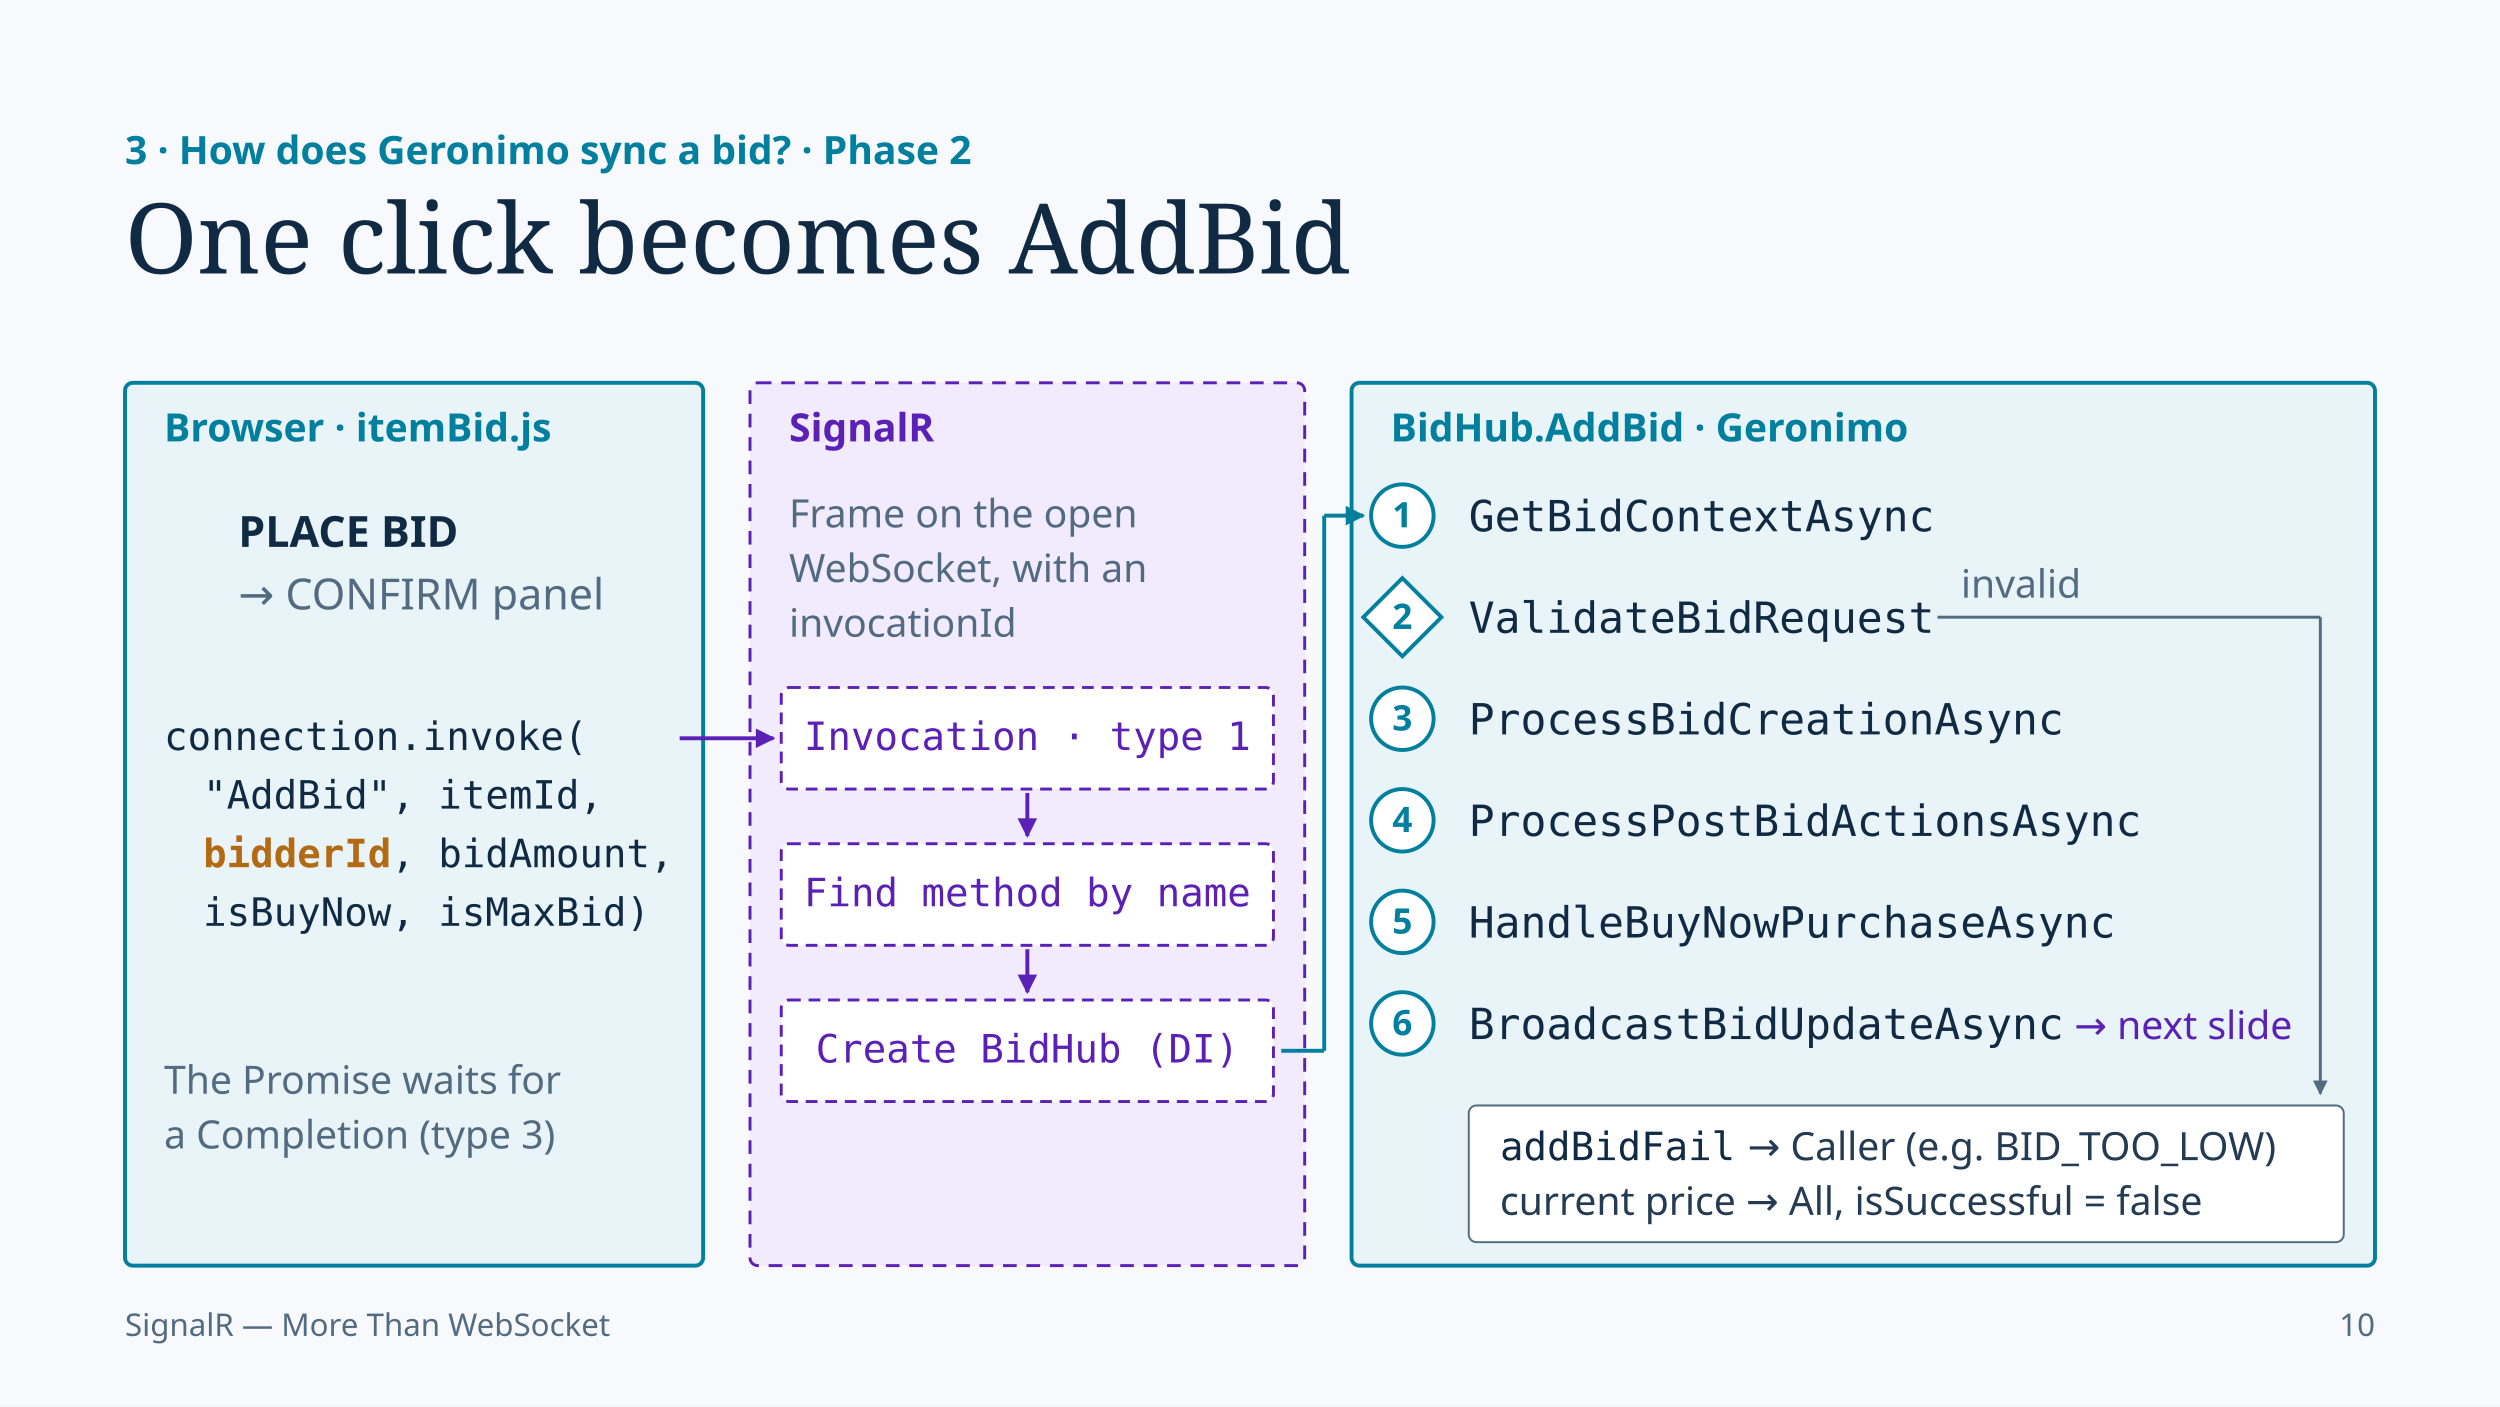
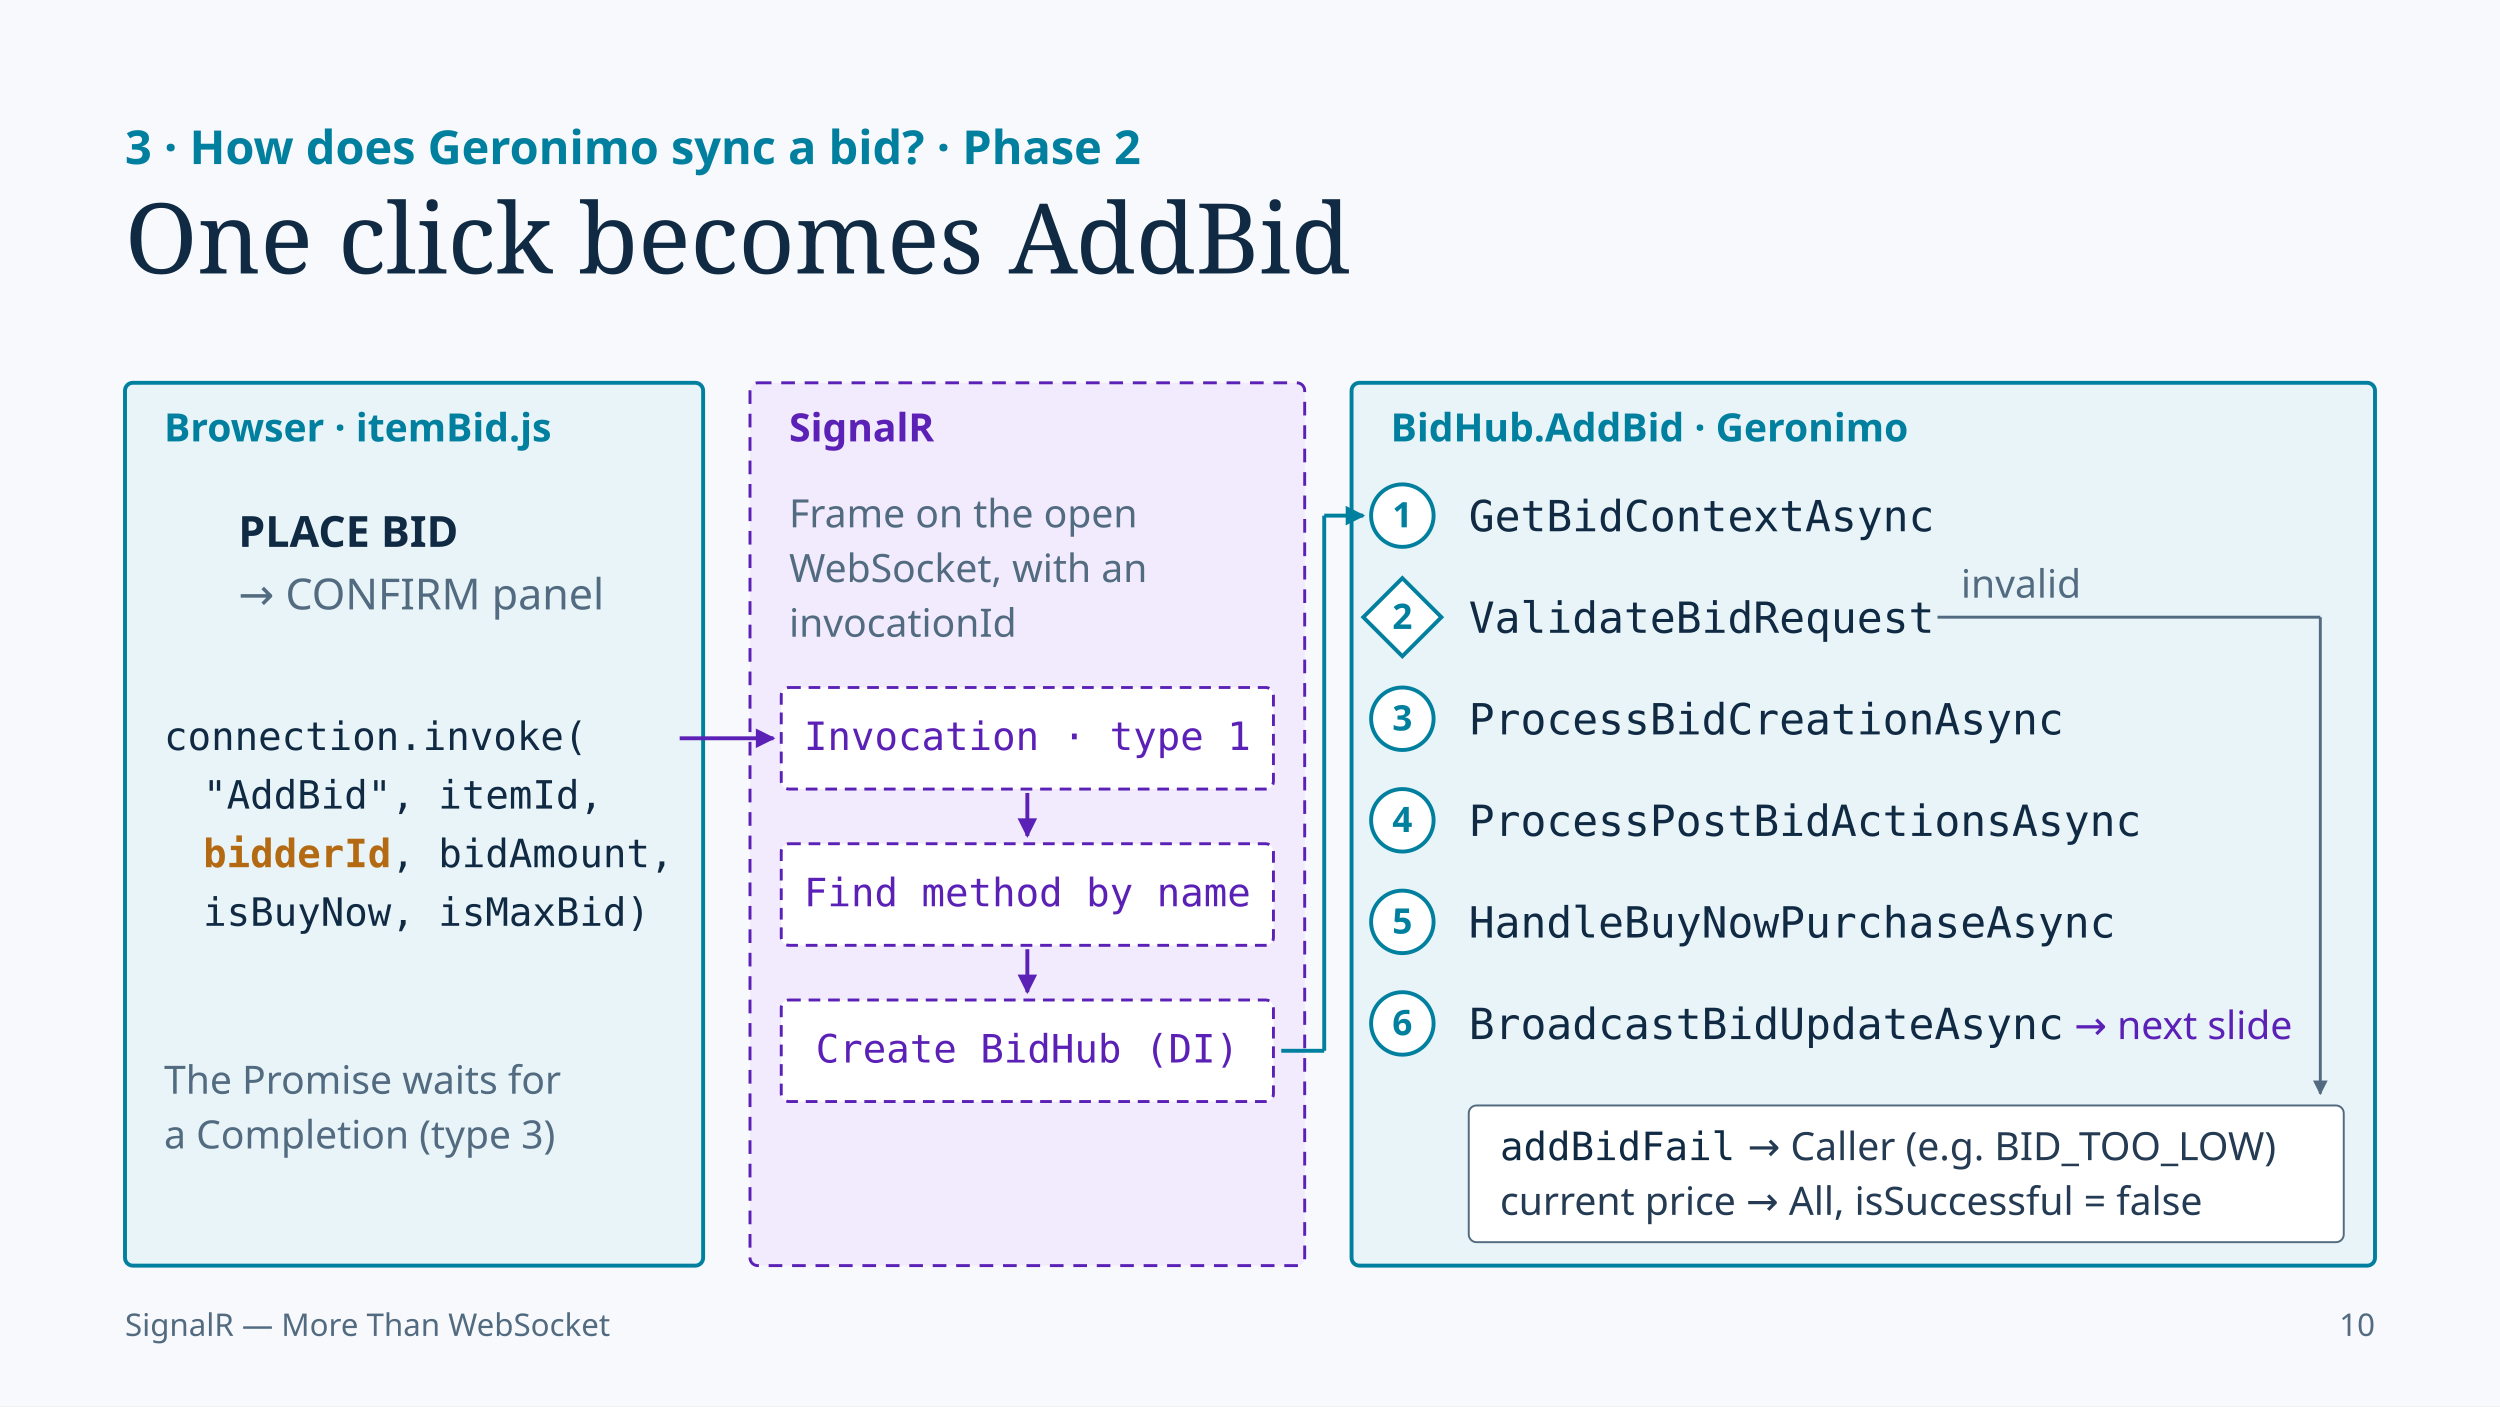
<svg xmlns="http://www.w3.org/2000/svg" viewBox="0 0 1280 720" data-pptx-page-role="content" font-family="Segoe UI, sans-serif">
  <defs>
    <marker id="arrowViolet" viewBox="0 0 10 10" refX="9" refY="5" markerWidth="5" markerHeight="5" orient="auto">
      <polygon points="0,0 10,5 0,10" fill="#5B21B6" />
    </marker>
    <marker id="arrowCyan" viewBox="0 0 10 10" refX="9" refY="5" markerWidth="5" markerHeight="5" orient="auto">
      <polygon points="0,0 10,5 0,10" fill="#007F9E" />
    </marker>
    <marker id="arrowNavy" viewBox="0 0 10 10" refX="9" refY="5" markerWidth="5" markerHeight="5" orient="auto">
      <polygon points="0,0 10,5 0,10" fill="#526B80" />
    </marker>
  </defs>
  <rect id="bg" data-pptx-role="background" x="0" y="0" width="1280" height="720" fill="#F7F9FC" />
  <g id="header" data-pptx-bounds="64 60 1152 108">
-     <text x="64" y="84" font-size="20" font-weight="600" fill="#007F9E">3 · How does Geronimo sync a bid? · Phase 2</text>
+     <text x="64" y="84" font-size="24" font-weight="600" fill="#007F9E">3 · How does Geronimo sync a bid? · Phase 2</text>
    <text x="64" y="140" font-family="Cambria, serif" font-size="50" fill="#102A43">One click becomes AddBid</text>
  </g>
  <g id="lane-browser" data-pptx-bounds="64 192 300 460">
    <rect x="64" y="196" width="296" height="452" rx="4" fill="#E8F4F8" stroke="#007F9E" stroke-width="2" />
    <text x="84" y="226" font-size="20" font-weight="bold" fill="#007F9E">Browser · itemBid.js</text>
    <use data-icon="tabler-outline/hand-click" x="84" y="258" width="28" height="28" fill="#007F9E" stroke-width="2" />
    <text x="122" y="280" font-size="22" font-weight="bold" fill="#102A43">PLACE BID</text>
    <text x="122" y="312" font-size="22" fill="#526B80">→ CONFIRM panel</text>
    <g font-family="Consolas, monospace" font-size="20" fill="#102A43">
      <text x="84" y="384">connection.invoke(</text>
      <text x="104" y="414">"AddBid", itemId,</text>
      <text x="104" y="444">
        <tspan font-weight="bold" fill="#B36A13">bidderId</tspan>, bidAmount,</text>
      <text x="104" y="474">isBuyNow, isMaxBid)</text>
    </g>
    <text x="84" y="560" font-size="20" fill="#526B80">The Promise waits for<tspan x="84" dy="28">a Completion (type 3)</tspan>
    </text>
  </g>
  <g id="lane-signalr" data-pptx-bounds="368 192 304 460">
    <rect x="384" y="196" width="284" height="452" rx="4" fill="#F1EBFD" stroke="#5B21B6" stroke-width="1.5" stroke-dasharray="7 5" />
    <text x="404" y="226" font-size="20" font-weight="bold" fill="#5B21B6">SignalR</text>
    <line x1="348" y1="378" x2="396" y2="378" stroke="#5B21B6" stroke-width="2" marker-end="url(#arrowViolet)" />
    <g fill="#FFFFFF" stroke="#5B21B6" stroke-width="1.5" stroke-dasharray="6 4">
      <rect x="400" y="352" width="252" height="52" rx="4" />
      <rect x="400" y="432" width="252" height="52" rx="4" />
      <rect x="400" y="512" width="252" height="52" rx="4" />
    </g>
    <g font-family="Consolas, monospace" font-size="20" fill="#5B21B6" text-anchor="middle">
      <text x="526" y="384">Invocation · type 1</text>
      <text x="526" y="464">Find method by name</text>
      <text x="526" y="544">Create BidHub (DI)</text>
    </g>
    <g stroke="#5B21B6" stroke-width="2">
      <line x1="526" y1="406" x2="526" y2="428" marker-end="url(#arrowViolet)" />
      <line x1="526" y1="486" x2="526" y2="508" marker-end="url(#arrowViolet)" />
    </g>
    <text x="404" y="270" font-size="20" fill="#526B80">Frame on the open<tspan x="404" dy="28">WebSocket, with an</tspan>
      <tspan x="404" dy="28">invocationId</tspan>
    </text>
  </g>
  <rect id="lane-bidhub-field" data-pptx-role="decoration" x="692" y="196" width="524" height="452" rx="4" fill="#E8F4F8" stroke="#007F9E" stroke-width="2" />
  <g id="p10-validate-decision" data-pptx-authoring="preset" data-pptx-object="shape" data-pptx-prst="flowChartDecision" data-pptx-frame="698 296 40 40" fill="#FFFFFF" stroke="#007F9E" stroke-width="2">
    <path d="M 698 316 L 718 296 L 738 316 L 718 336 Z" />
  </g>
  <g id="lane-bidhub" data-pptx-bounds="672 192 548 460">
    <line x1="656" y1="538" x2="678" y2="538" stroke="#007F9E" stroke-width="2" />
    <line x1="678" y1="538" x2="678" y2="264" stroke="#007F9E" stroke-width="2" />
    <line x1="678" y1="264" x2="698" y2="264" stroke="#007F9E" stroke-width="2" marker-end="url(#arrowCyan)" />
    <text x="712" y="226" font-size="20" font-weight="bold" fill="#007F9E">BidHub.AddBid · Geronimo</text>
    <g fill="#FFFFFF" stroke="#007F9E" stroke-width="2">
      <circle cx="718" cy="264" r="16" />
      <circle cx="718" cy="368" r="16" />
      <circle cx="718" cy="420" r="16" />
      <circle cx="718" cy="472" r="16" />
      <circle cx="718" cy="524" r="16" />
    </g>
    <g font-size="18" font-weight="bold" fill="#007F9E" text-anchor="middle">
      <text x="718" y="270">1</text>
      <text x="718" y="322">2</text>
      <text x="718" y="374">3</text>
      <text x="718" y="426">4</text>
      <text x="718" y="478">5</text>
      <text x="718" y="530">6</text>
    </g>
    <g font-family="Consolas, monospace" font-size="22" fill="#102A43">
      <text x="752" y="272">GetBidContextAsync</text>
      <text x="752" y="324">ValidateBidRequest</text>
      <text x="752" y="376">ProcessBidCreationAsync</text>
      <text x="752" y="428">ProcessPostBidActionsAsync</text>
      <text x="752" y="480">HandleBuyNowPurchaseAsync</text>
      <text x="752" y="532">BroadcastBidUpdateAsync</text>
    </g>
    <text x="1062" y="532" font-size="20" fill="#5B21B6">→ next slide</text>
    <line x1="992" y1="316" x2="1188" y2="316" stroke="#526B80" stroke-width="1.5" />
    <line x1="1188" y1="316" x2="1188" y2="560" stroke="#526B80" stroke-width="1.5" marker-end="url(#arrowNavy)" />
    <text x="1004" y="306" font-size="20" fill="#526B80">invalid</text>
    <rect x="752" y="566" width="448" height="70" rx="4" fill="#FFFFFF" stroke="#526B80" stroke-width="1" />
    <text x="768" y="594" font-size="20" fill="#243B53">
      <tspan font-family="Consolas, monospace" fill="#102A43">addBidFail</tspan> → Caller (e.g. BID_TOO_LOW)<tspan x="768" dy="28">current price → All, isSuccessful = false</tspan>
    </text>
  </g>
  <g id="footer" data-pptx-role="footer" data-pptx-bounds="64 664 1152 30" font-size="16" fill="#526B80">
    <text x="64" y="684">SignalR — More Than WebSocket</text>
    <text x="1216" y="684" text-anchor="end">10</text>
  </g>
</svg>
